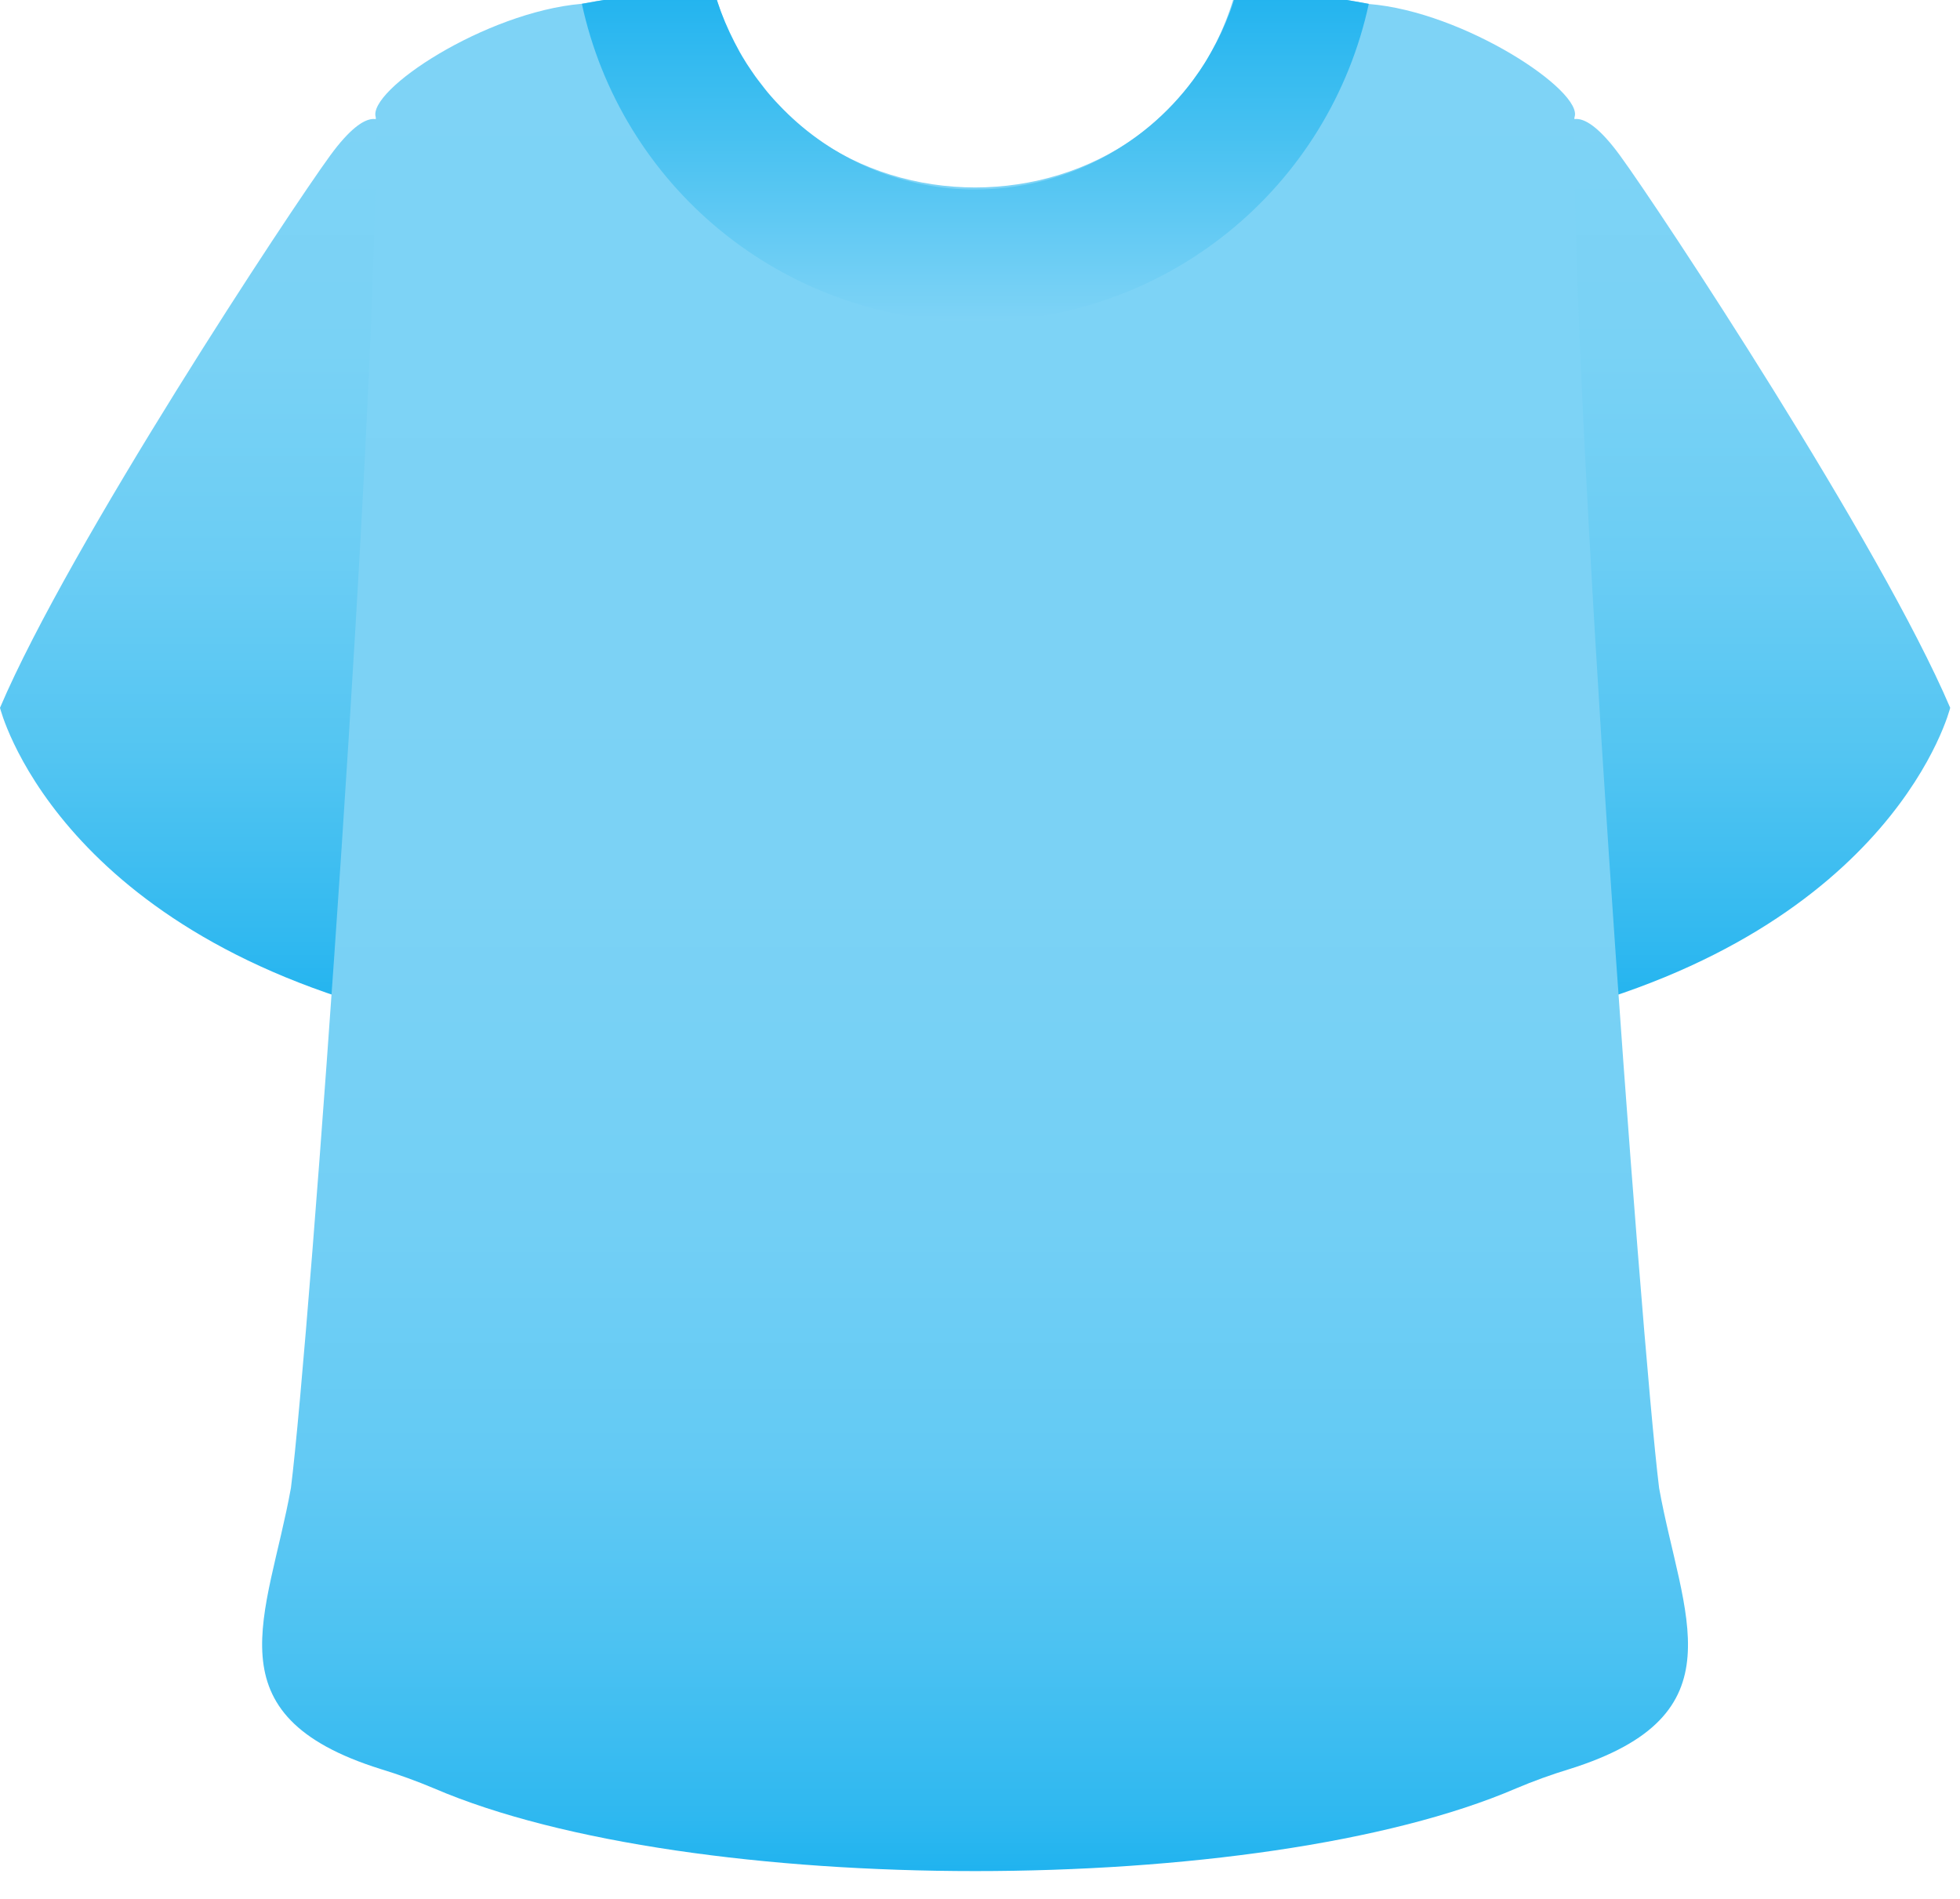
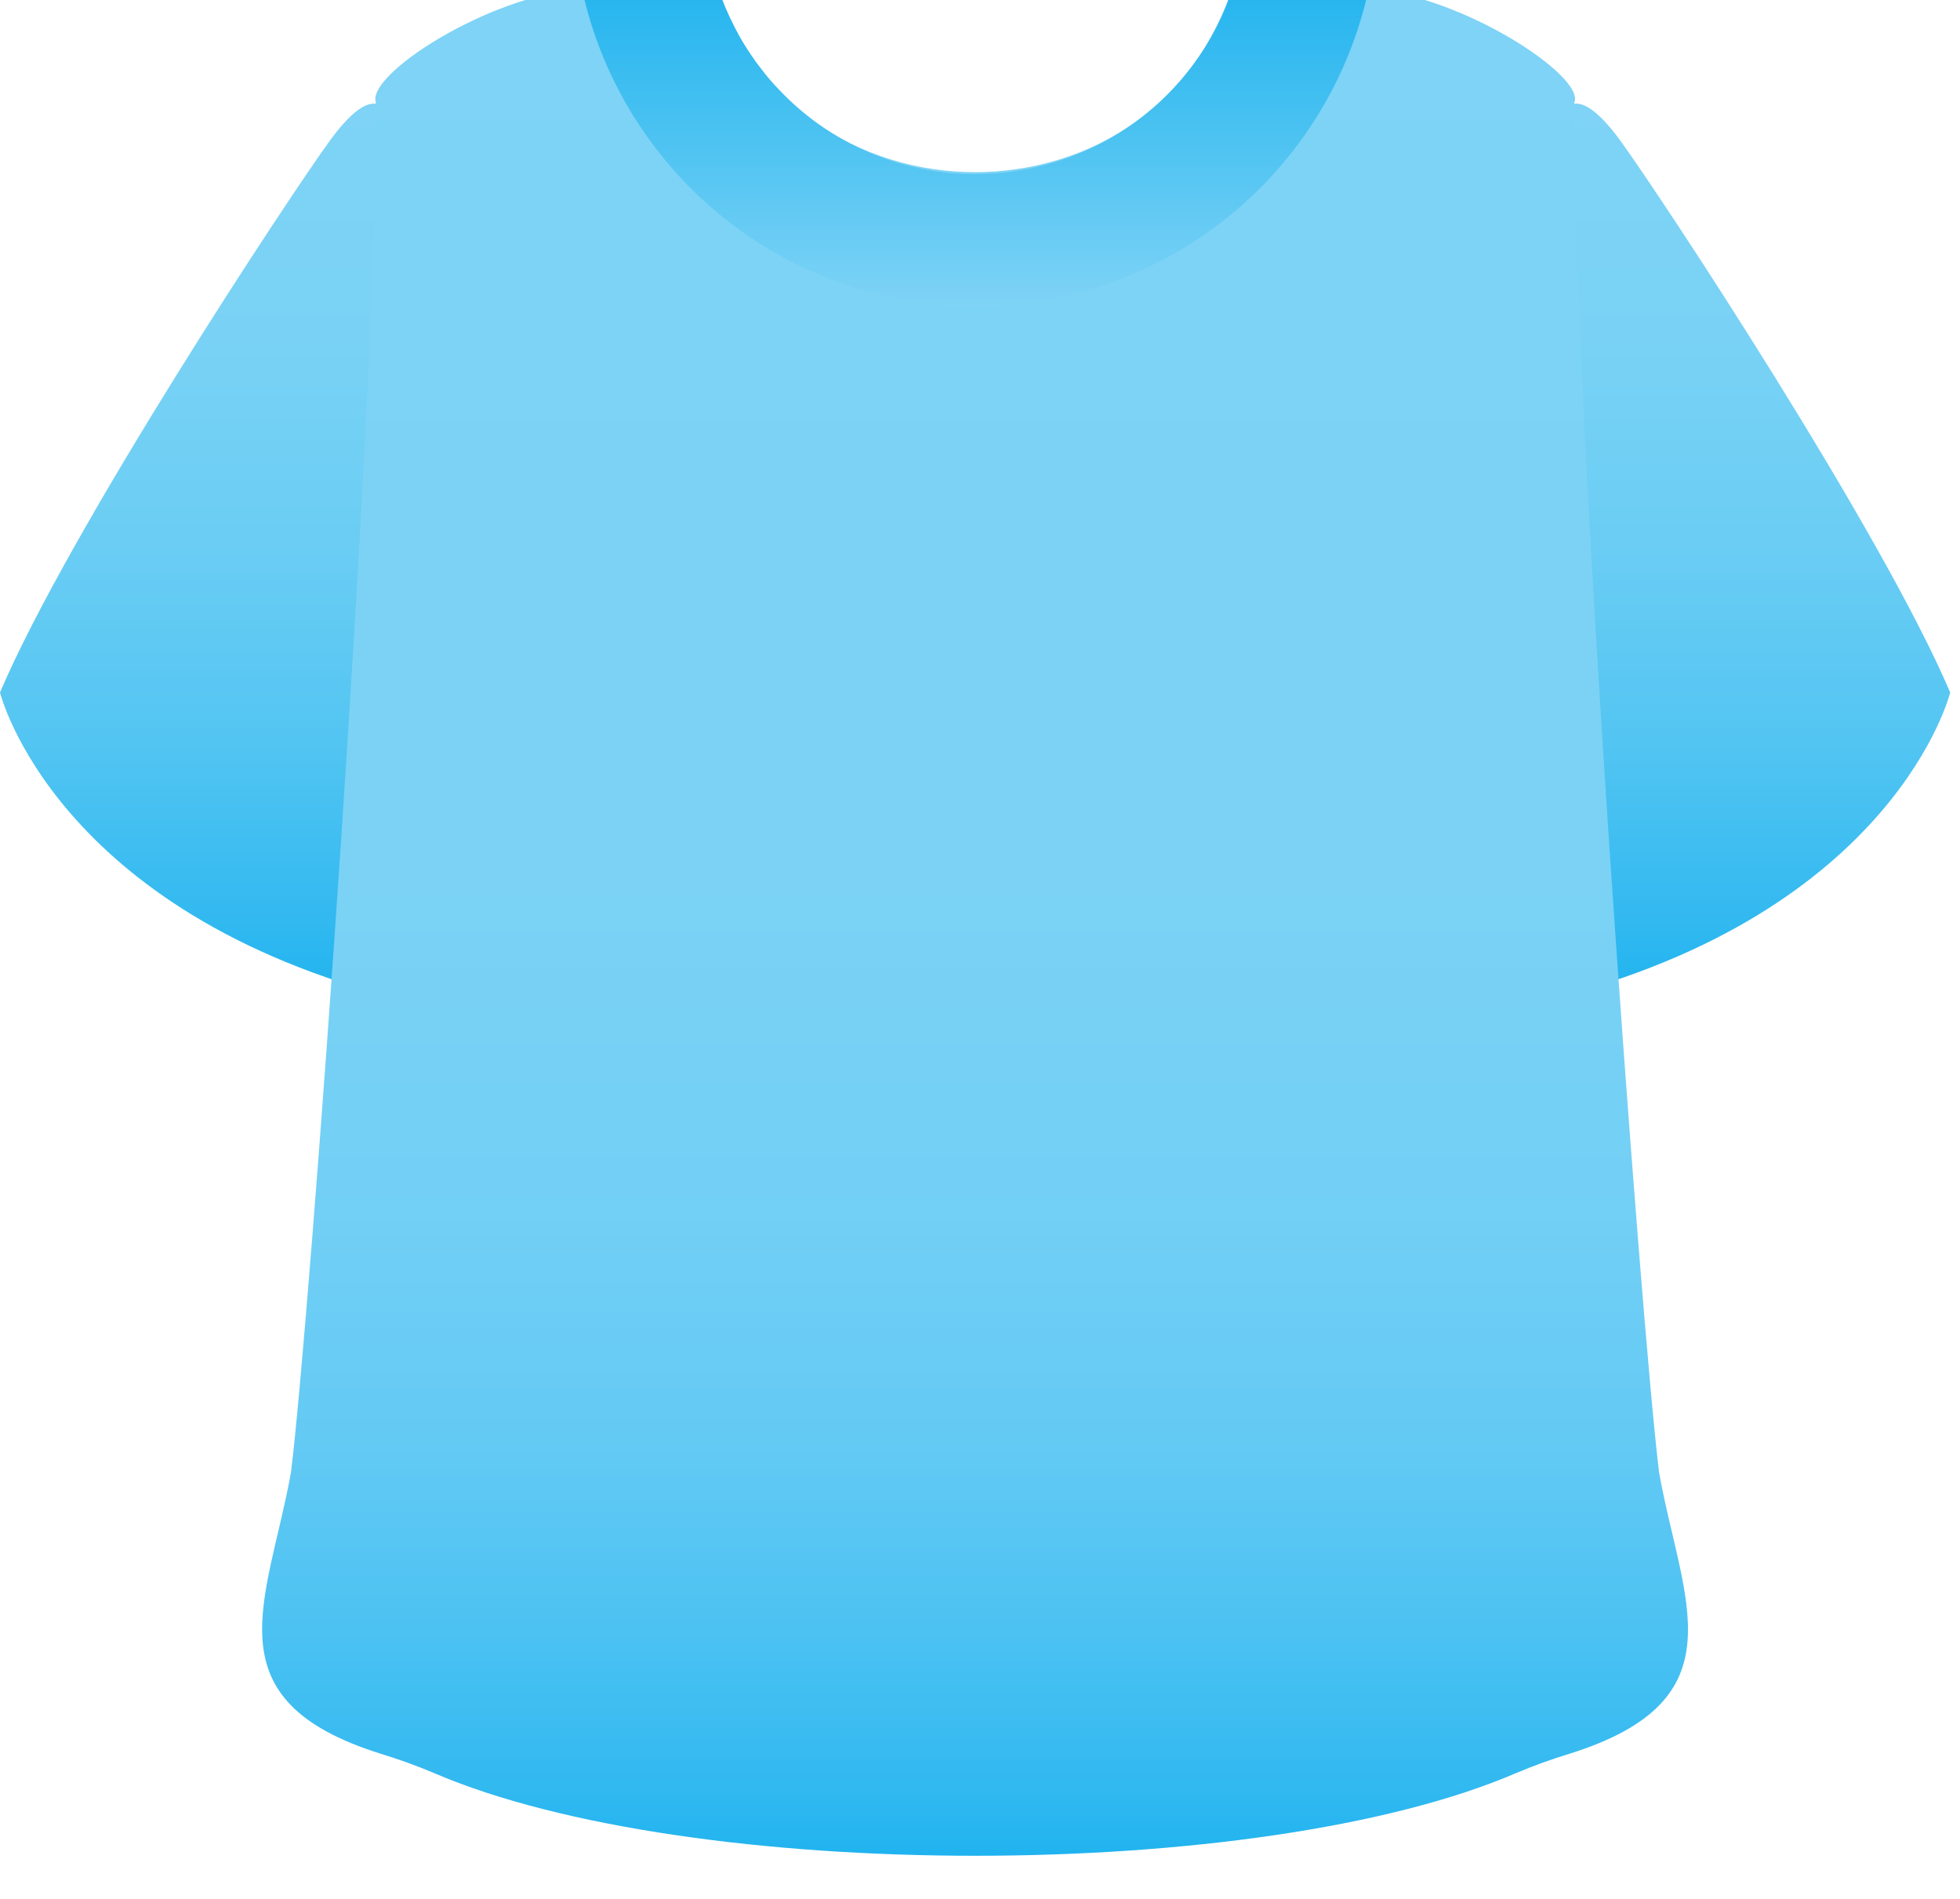
<svg xmlns="http://www.w3.org/2000/svg" width="128" height="124" viewBox="0 0 128 124" fill="none">
-   <g transform="translate(0, -1)">
+   <g transform="translate(0, -2)">
    <path d="M25 9.07C25 9.07 24.16 7.6 21.56 11.16C18.96 14.72 4.55 36.53 0 47.22C0 47.22 3.54 61.61 26.3 67.31L25 9.07Z" fill="url(#paint0_linear_95_217)" />
    <path d="M102.35 9.07C102.35 9.07 103.2 7.6 105.8 11.16C108.4 14.72 122.8 36.53 127.36 47.22C127.36 47.22 123.82 61.61 101.05 67.31L102.35 9.07Z" fill="url(#paint1_linear_95_217)" />
    <path d="M108.35 98.17C107.15 88.5 102.61 26.82 102.82 8.67C103.48 6.99 95.64 1.76 89.39 1.26C86.9 0.79 83.92 0.37 80.88 0H80.81C76.36 17.66 51 17.65 46.54 0H46.48C43.48 0.37 40.48 0.79 37.97 1.25C31.68 1.8 23.97 6.9 24.54 8.66C24.73 26.66 20.21 88.6 19 98.16C17.49 106.54 13.62 113 24.86 116.52C26.041 116.88 27.202 117.301 28.34 117.78C45.08 124.98 82.28 124.99 99.02 117.78C100.157 117.299 101.319 116.879 102.5 116.52C113.74 113 109.86 106.55 108.35 98.17Z" fill="url(#paint2_linear_95_217)" />
    <path d="M89.39 1.25C88.125 7.119 84.889 12.378 80.221 16.152C75.553 19.927 69.734 21.991 63.73 22H63.27C57.335 21.899 51.608 19.794 47.02 16.027C42.432 12.26 39.254 7.052 38 1.25C40.51 0.79 43.49 0.37 46.54 0C46.66 0.48 46.8 1 46.96 1.42L47.08 1.76C47.253 2.22 47.443 2.67 47.65 3.11C47.857 3.55 48.077 3.98 48.31 4.4L48.49 4.71C48.68 5.03 48.87 5.33 49.08 5.63C49.29 5.93 49.35 6.03 49.5 6.22L49.94 6.79C50.08 6.97 50.24 7.16 50.4 7.34C50.56 7.52 50.72 7.7 50.89 7.87L51.14 8.13C54.35 11.384 58.7 13.263 63.27 13.37H63.71C66.472 13.37 69.196 12.723 71.663 11.481C74.131 10.24 76.274 8.438 77.92 6.22L78.34 5.63C78.54 5.33 78.74 5.03 78.92 4.71L79.1 4.4C79.582 3.555 79.993 2.672 80.33 1.76L80.45 1.42C80.61 0.95 80.75 0.48 80.87 0C83.92 0.37 86.9 0.79 89.39 1.25Z" fill="url(#paint3_linear_95_217)" />
    <defs>
      <linearGradient id="paint0_linear_95_217" x1="13.15" y1="8.77" x2="13.15" y2="67.31" gradientUnits="userSpaceOnUse">
        <stop stop-color="#7ED3F6" />
        <stop offset="0.26" stop-color="#79D2F5" />
        <stop offset="0.49" stop-color="#6BCDF4" />
        <stop offset="0.71" stop-color="#53C5F2" />
        <stop offset="0.91" stop-color="#32B9F0" />
        <stop offset="1" stop-color="#20B3EF" />
      </linearGradient>
      <linearGradient id="paint1_linear_95_217" x1="114.2" y1="8.77" x2="114.2" y2="67.31" gradientUnits="userSpaceOnUse">
        <stop stop-color="#7ED3F6" />
        <stop offset="0.26" stop-color="#79D2F5" />
        <stop offset="0.49" stop-color="#6BCDF4" />
        <stop offset="0.71" stop-color="#53C5F2" />
        <stop offset="0.91" stop-color="#32B9F0" />
        <stop offset="1" stop-color="#20B3EF" />
      </linearGradient>
      <linearGradient id="paint2_linear_95_217" x1="63.68" y1="0" x2="63.68" y2="123.19" gradientUnits="userSpaceOnUse">
        <stop stop-color="#7ED3F6" />
        <stop offset="0.48" stop-color="#7BD2F5" />
        <stop offset="0.66" stop-color="#72CFF5" />
        <stop offset="0.78" stop-color="#63CAF4" />
        <stop offset="0.88" stop-color="#4CC2F2" />
        <stop offset="0.97" stop-color="#2FB8F0" />
        <stop offset="1" stop-color="#20B3EF" />
      </linearGradient>
      <linearGradient id="paint3_linear_95_217" x1="63.71" y1="21.96" x2="63.71" y2="0" gradientUnits="userSpaceOnUse">
        <stop stop-color="#7ED3F6" />
        <stop offset="0.55" stop-color="#47C1F1" />
        <stop offset="1" stop-color="#20B3EF" />
      </linearGradient>
    </defs>
  </g>
</svg>
